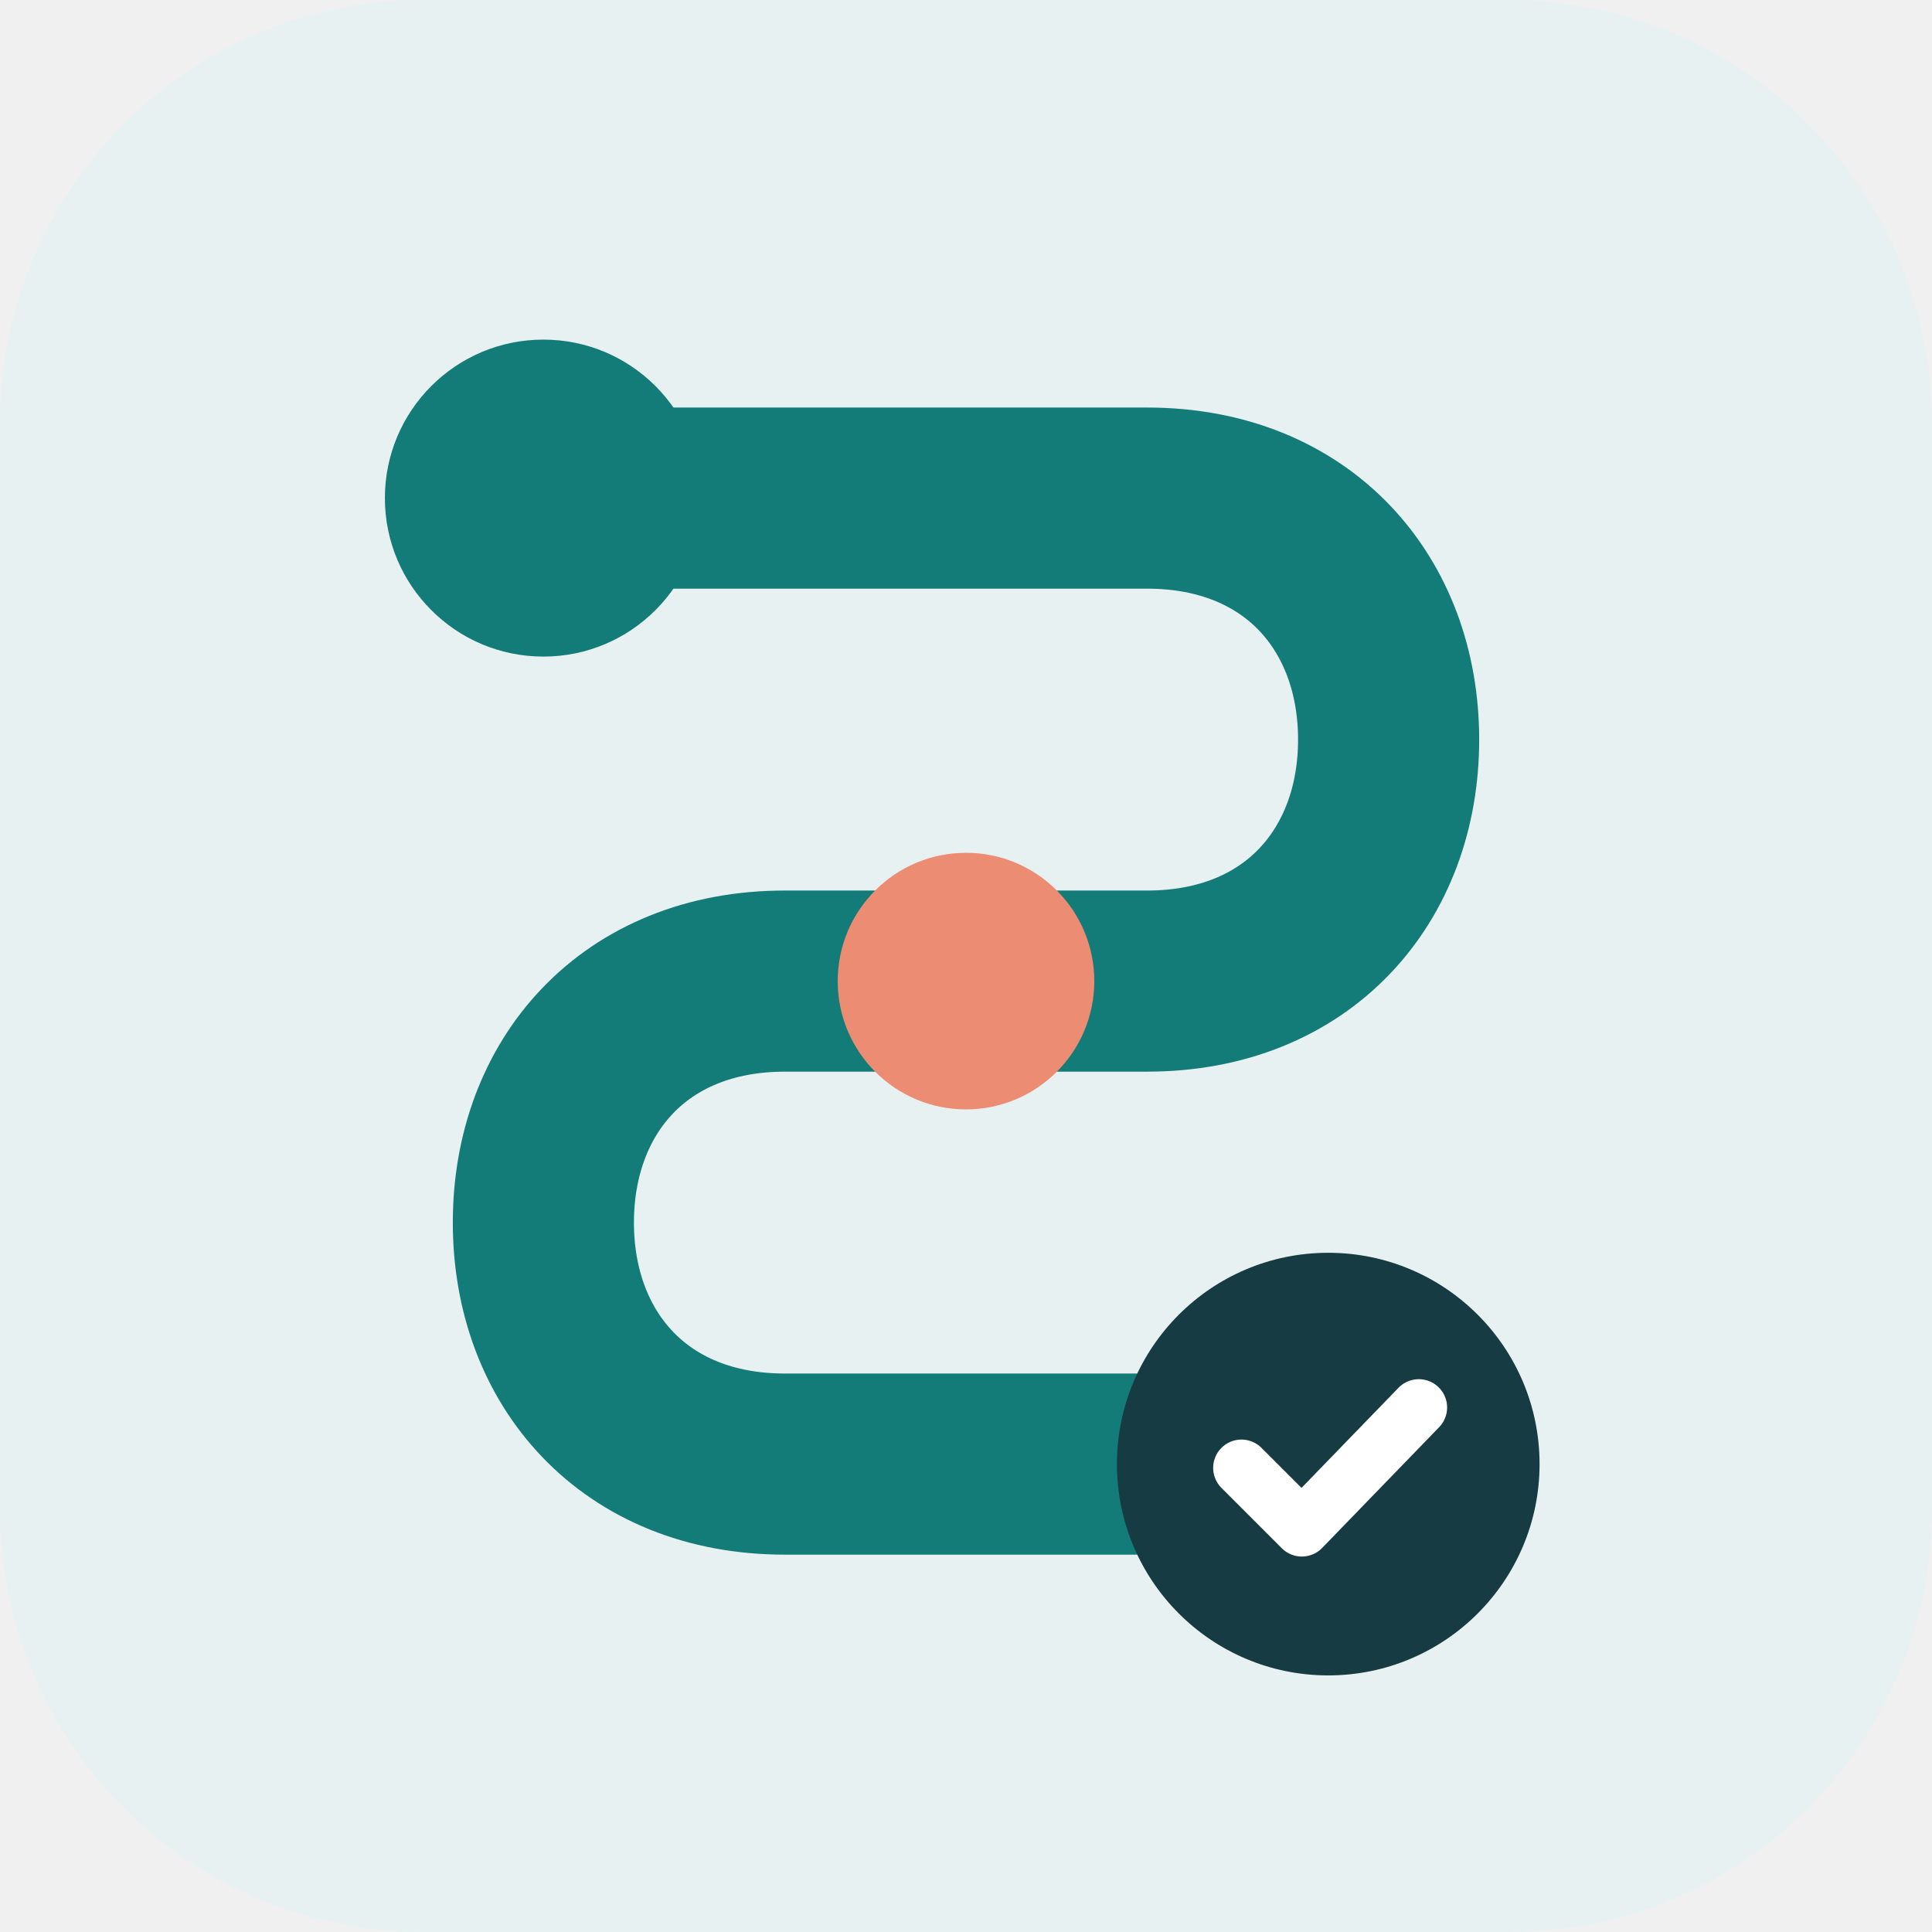
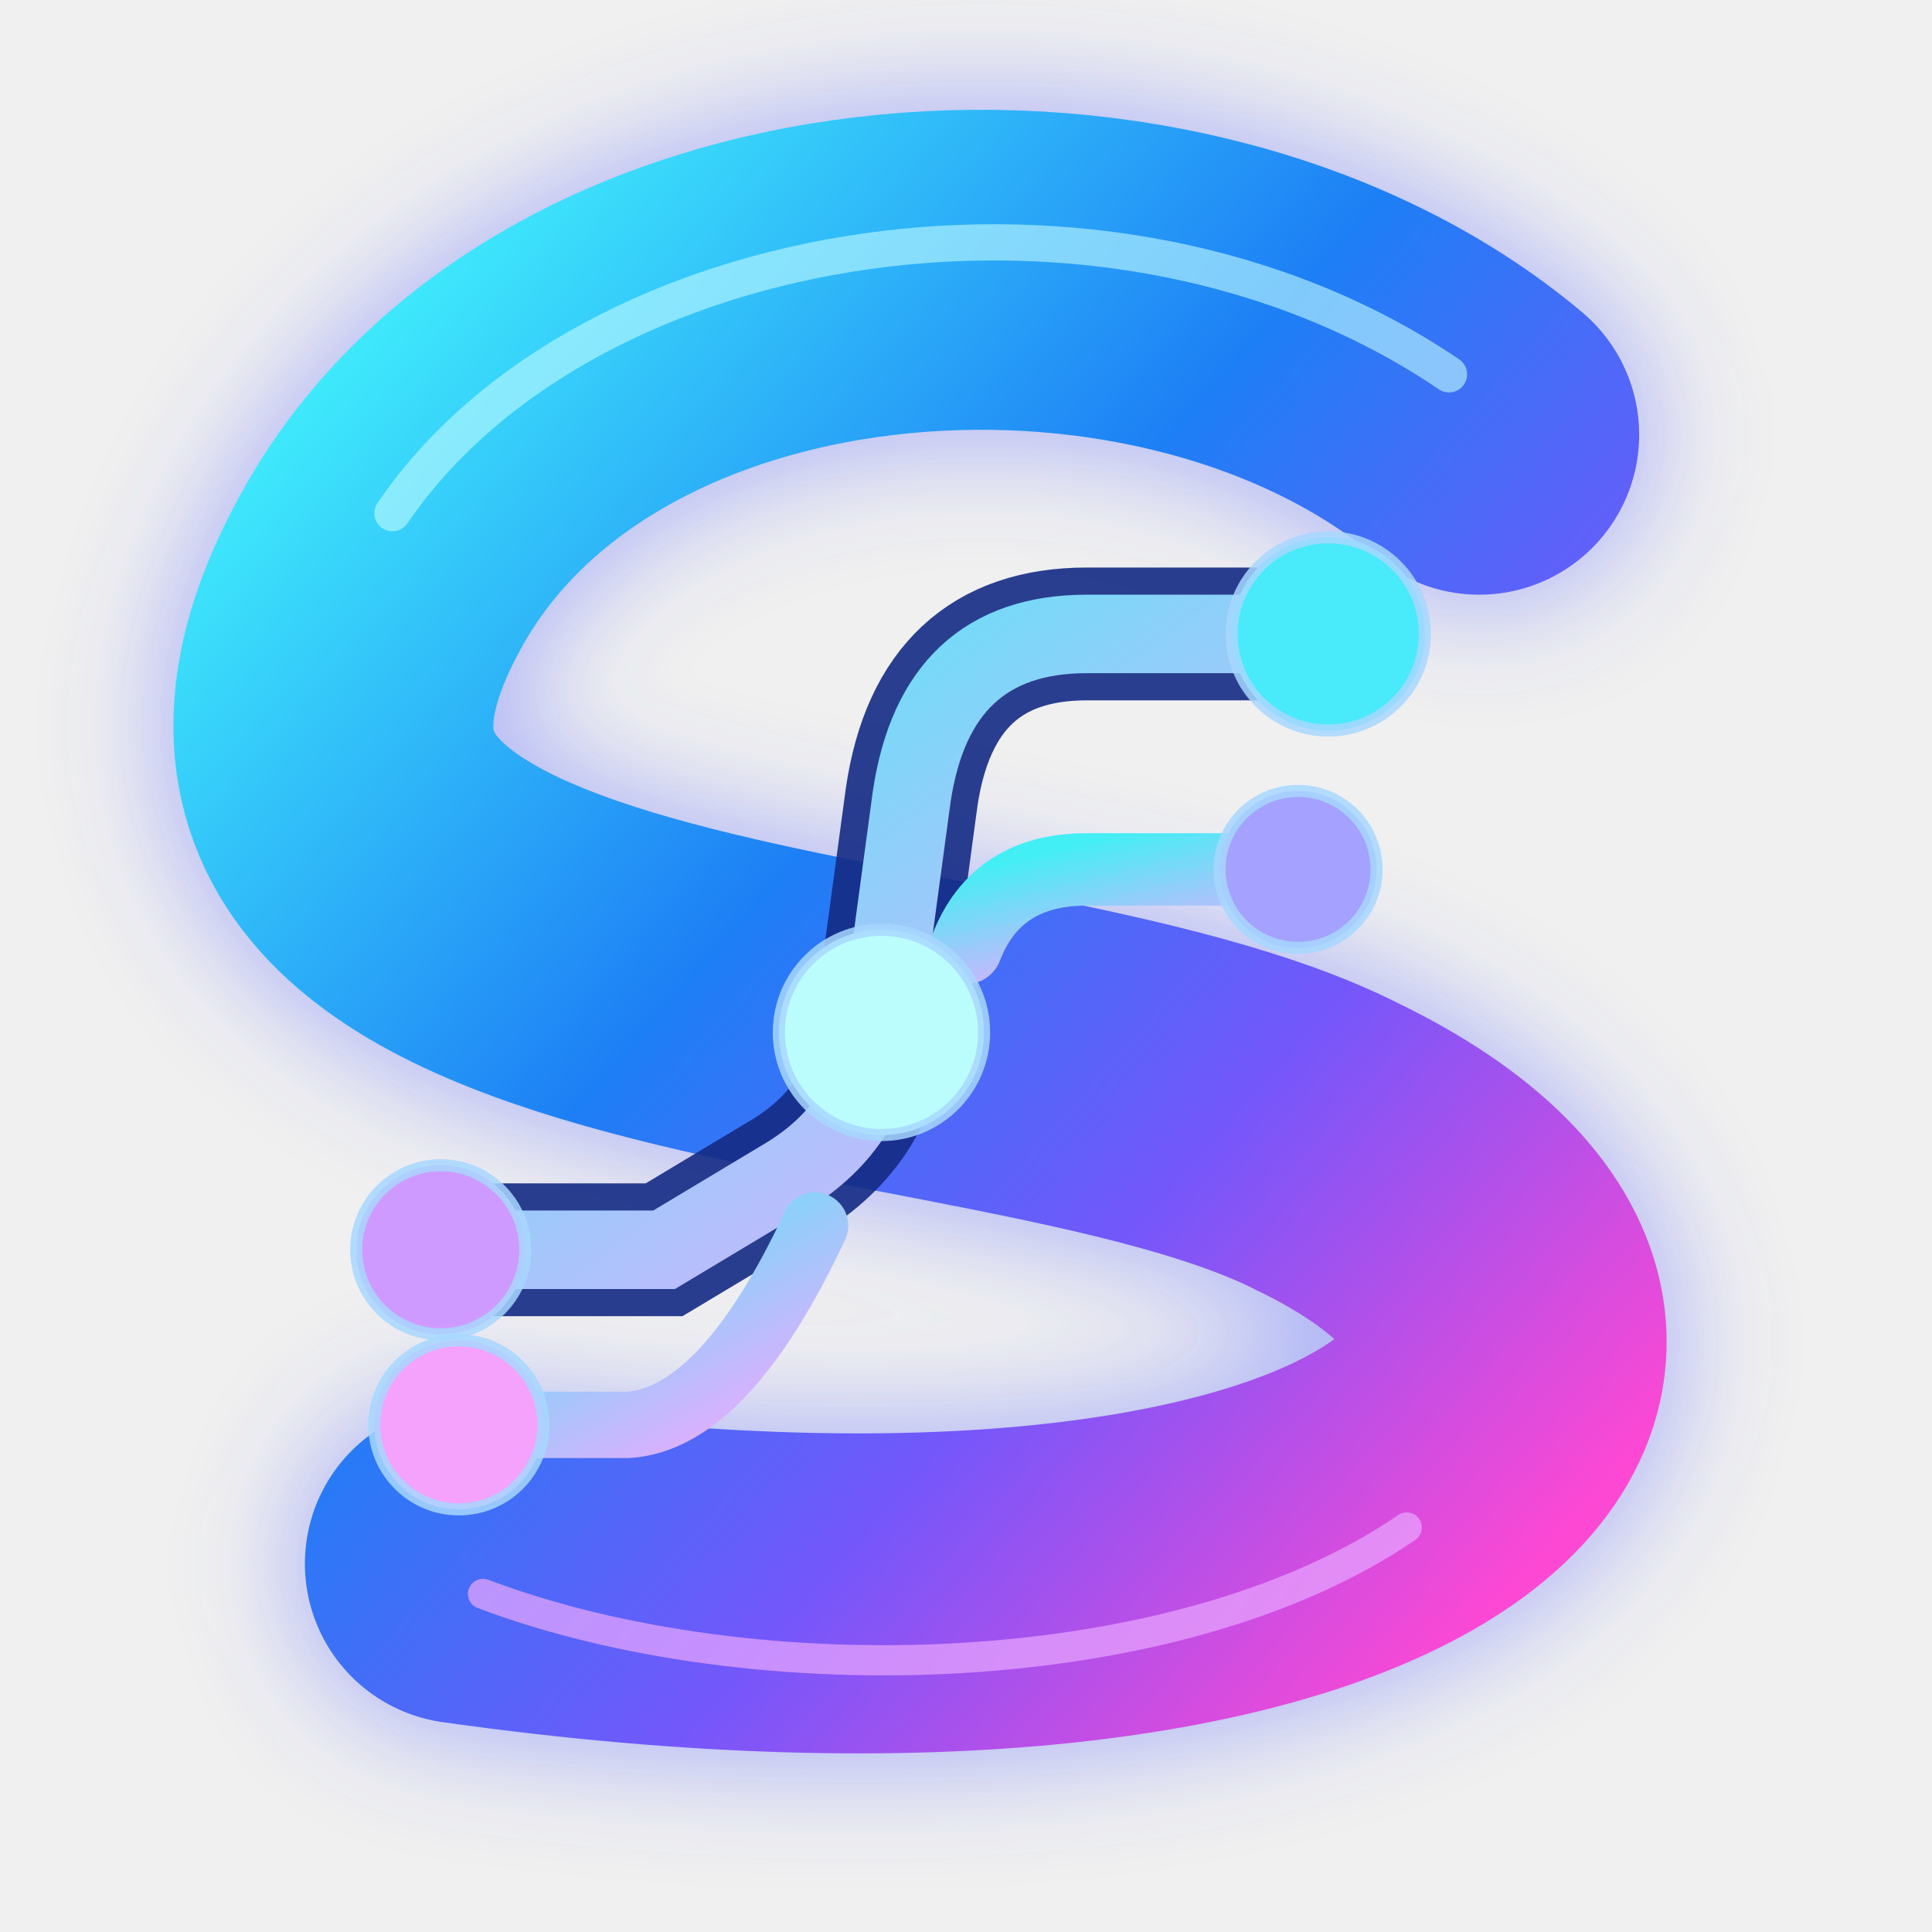
- <svg xmlns="http://www.w3.org/2000/svg" width="1024" height="1024" viewBox="0 0 512 512" role="img" aria-labelledby="title desc">
-   <rect width="512" height="512" rx="112" fill="#E8F1F1" />
-   <path d="M144 132H304C344 132 368 160 368 196S344 260 304 260H208C168 260 144 288 144 324S168 388 208 388H352" fill="none" stroke="#137C79" stroke-width="48" stroke-linecap="round" stroke-linejoin="round" />
-   <circle cx="144" cy="132" r="42" fill="#137C79" />
-   <circle cx="256" cy="260" r="34" fill="#EC8C72" />
-   <circle cx="352" cy="388" r="56" fill="#173B42" />
-   <path d="M329 389L345 405L376 373" fill="none" stroke="#FFFFFF" stroke-width="15" stroke-linecap="round" stroke-linejoin="round" />
+ <svg xmlns="http://www.w3.org/2000/svg" width="512" height="512" viewBox="0 0 320 320" role="img" aria-label="SIXU 思序 logo, a neon S with reasoning branches">
+   <defs>
+     <linearGradient id="ribbon" x1="0" y1="0" x2="1" y2="1">
+       <stop stop-color="#42f4fc" />
+       <stop offset=".42" stop-color="#1d7ff5" />
+       <stop offset=".7" stop-color="#7357fb" />
+       <stop offset="1" stop-color="#fd48d4" />
+     </linearGradient>
+     <linearGradient id="wire" x1="0" y1="0" x2="1" y2="1">
+       <stop stop-color="#42eff5" />
+       <stop offset="1" stop-color="#f2a6ff" />
+     </linearGradient>
+     <filter id="aura" x="-40%" y="-40%" width="180%" height="180%">
+       <feGaussianBlur stdDeviation="9" />
+     </filter>
+   </defs>
+   <g fill="none" stroke-linecap="round">
+     <path d="M245 72 C195 30 97 36 64 93 C18 173 165 162 220 190 C290 224 233 281 77 259" stroke="#5668ff" stroke-opacity=".42" stroke-width="58" filter="url(#aura)" />
+     <path d="M245 72 C195 30 97 36 64 93 C18 173 165 162 220 190 C290 224 233 281 77 259" stroke="url(#ribbon)" stroke-width="53" />
+     <path d="M240 62 C184 24 97 38 65 85" stroke="#bdf8ff" stroke-opacity=".62" stroke-width="6" />
+     <path d="M233 253 C195 279 125 281 80 264" stroke="#e8a5ff" stroke-opacity=".72" stroke-width="5" />
+     <path d="M215 105 H180 Q155 105 151 132 L146 169 Q145 186 130 195 L110 207 H73" stroke="#152b84" stroke-opacity=".9" stroke-width="22" />
+     <path d="M215 105 H180 Q155 105 151 132 L146 169 Q145 186 130 195 L110 207 H73" stroke="url(#wire)" stroke-width="13" />
+     <path d="M213 144 H180 Q165 144 160 157" stroke="url(#wire)" stroke-width="12" />
+     <path d="M135 203 Q120 235 104 236 H78" stroke="url(#wire)" stroke-width="11" />
+   </g>
+   <g stroke="#a7d7ff" stroke-opacity=".85" stroke-width="2">
+     <circle cx="220" cy="105" r="16" fill="#49eafa" />
+     <circle cx="215" cy="144" r="13" fill="#a4a1ff" />
+     <circle cx="73" cy="207" r="14" fill="#cf9aff" />
+     <circle cx="76" cy="236" r="14" fill="#f4a2fb" />
+     <circle cx="146" cy="171" r="17" fill="#bbfcfc" />
+   </g>
</svg>
